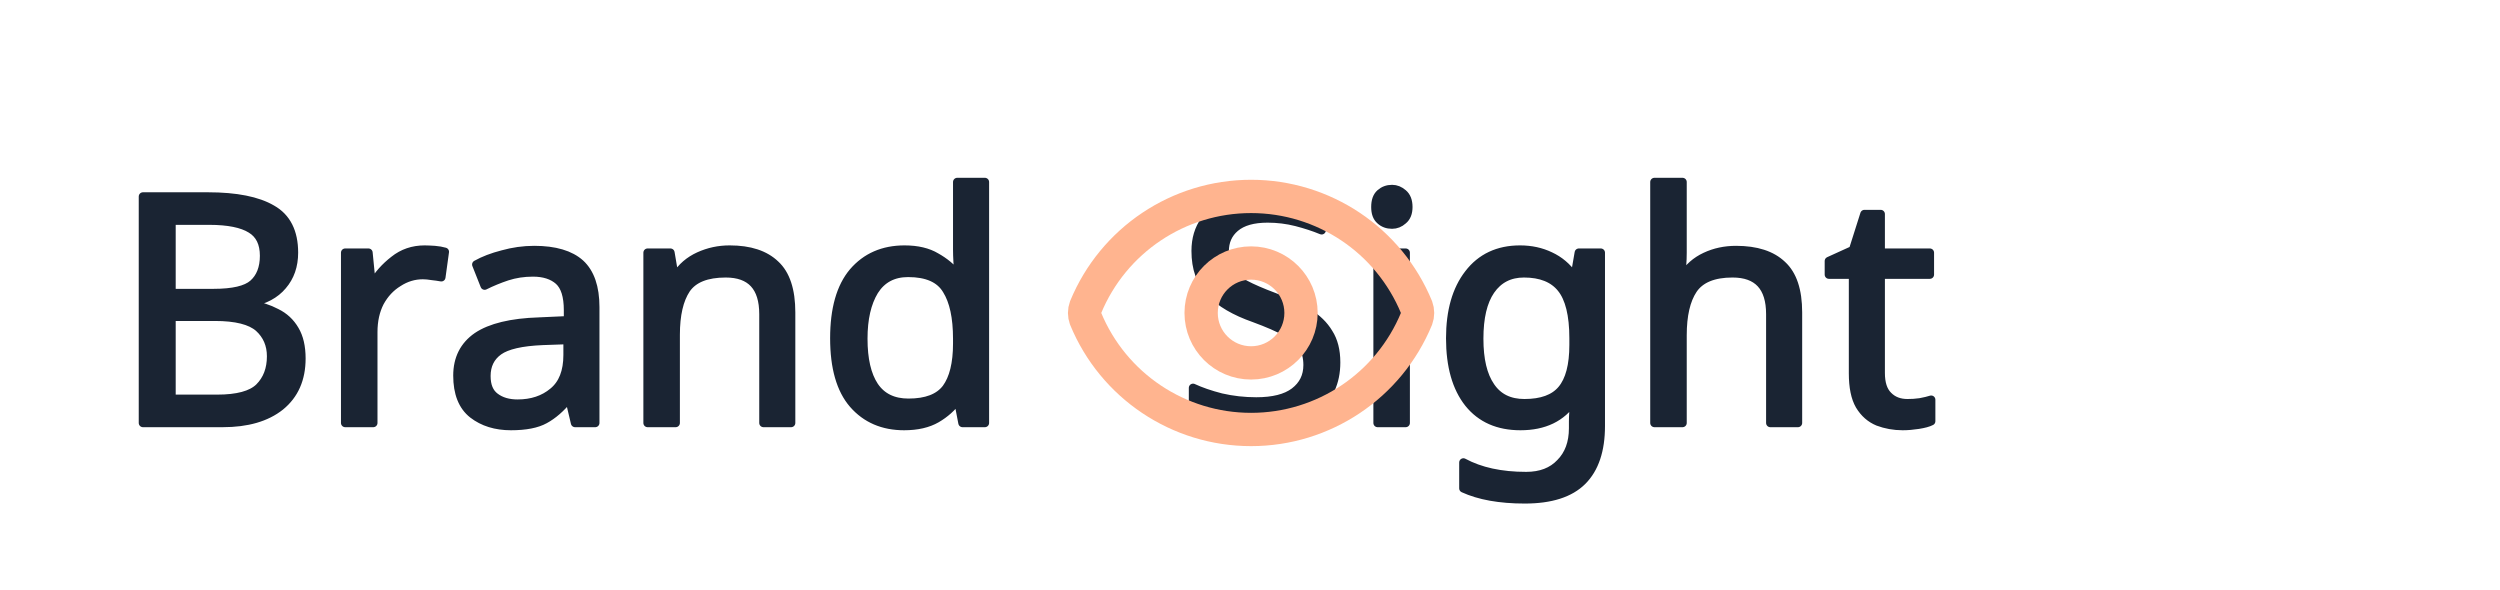
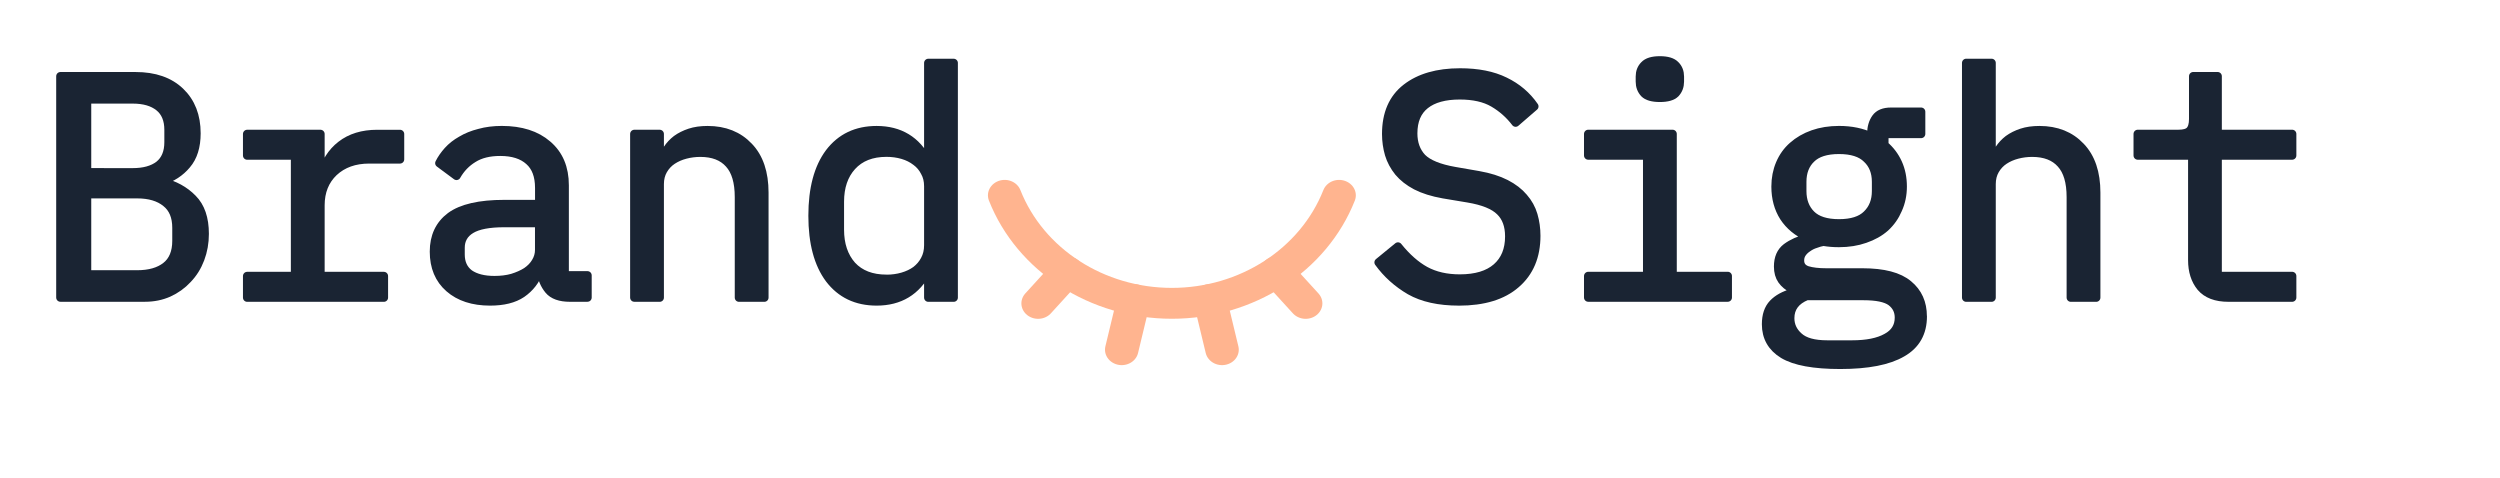
- <svg xmlns="http://www.w3.org/2000/svg" xmlns:xlink="http://www.w3.org/1999/xlink" width="89" height="21" viewBox="-4.84 -6.4 89 21" version="1.1" id="svg5" xml:space="preserve">
-   <defs id="defs2">
+ <svg xmlns="http://www.w3.org/2000/svg" xmlns:xlink="http://www.w3.org/1999/xlink" width="89" height="17" viewBox="-2 -2 89 17" version="1.1" id="brandsight-animated">
+   <defs>
    <linearGradient id="linearGradient9188">
      <stop style="stop-color:#ffb48f;stop-opacity:1;" offset="0" id="stop9186" />
    </linearGradient>
    <linearGradient id="linearGradient5386">
      <stop style="stop-color:#1a2433;stop-opacity:1;" offset="0" id="stop5384" />
    </linearGradient>
    <linearGradient id="linearGradient5380">
      <stop style="stop-color:#1a2433;stop-opacity:1;" offset="0" id="stop5378" />
    </linearGradient>
+     <linearGradient xlink:href="#linearGradient5386" id="linearGradient9184" gradientUnits="userSpaceOnUse" x1="64.524" y1="118.738" x2="130.728" y2="118.738" gradientTransform="translate(0.4027369,-5.715021)" />
    <linearGradient xlink:href="#linearGradient9188" id="linearGradient9190" x1="98.105" y1="112.13" x2="111.145" y2="112.13" gradientUnits="userSpaceOnUse" />
-     <linearGradient xlink:href="#linearGradient9188" id="linearGradient9756" gradientUnits="userSpaceOnUse" x1="98.105" y1="112.13" x2="111.145" y2="112.13" />
-     <linearGradient xlink:href="#linearGradient9188" id="linearGradient9758" gradientUnits="userSpaceOnUse" x1="98.105" y1="112.13" x2="111.145" y2="112.13" />
-     <linearGradient xlink:href="#linearGradient9188" id="linearGradient9760" gradientUnits="userSpaceOnUse" x1="98.105" y1="112.13" x2="111.145" y2="112.13" />
-     <linearGradient xlink:href="#linearGradient5386" id="linearGradient9762" gradientUnits="userSpaceOnUse" gradientTransform="translate(0.4027369,-5.715021)" x1="64.524" y1="118.738" x2="130.728" y2="118.738" />
+     <linearGradient xlink:href="#linearGradient5386" id="linearGradient10216" gradientUnits="userSpaceOnUse" gradientTransform="translate(0.4027369,-5.715021)" x1="64.524" y1="118.738" x2="130.728" y2="118.738" />
+     <linearGradient xlink:href="#linearGradient5386" id="linearGradient10218" gradientUnits="userSpaceOnUse" gradientTransform="translate(0.4027369,-5.715021)" x1="64.524" y1="118.738" x2="130.728" y2="118.738" />
+     <linearGradient xlink:href="#linearGradient5386" id="linearGradient10220" gradientUnits="userSpaceOnUse" gradientTransform="translate(0.4027369,-5.715021)" x1="64.524" y1="118.738" x2="130.728" y2="118.738" />
+     <linearGradient xlink:href="#linearGradient5386" id="linearGradient10222" gradientUnits="userSpaceOnUse" gradientTransform="translate(0.4027369,-5.715021)" x1="64.524" y1="118.738" x2="130.728" y2="118.738" />
+     <linearGradient xlink:href="#linearGradient5386" id="linearGradient10224" gradientUnits="userSpaceOnUse" gradientTransform="translate(0.4027369,-5.715021)" x1="64.524" y1="118.738" x2="130.728" y2="118.738" />
+     <linearGradient xlink:href="#linearGradient5386" id="linearGradient10226" gradientUnits="userSpaceOnUse" gradientTransform="translate(0.4027369,-5.715021)" x1="64.524" y1="118.738" x2="130.728" y2="118.738" />
+     <linearGradient xlink:href="#linearGradient5386" id="linearGradient10228" gradientUnits="userSpaceOnUse" gradientTransform="translate(0.4027369,-5.715021)" x1="64.524" y1="118.738" x2="130.728" y2="118.738" />
+     <linearGradient xlink:href="#linearGradient5386" id="linearGradient10230" gradientUnits="userSpaceOnUse" gradientTransform="translate(0.4027369,-5.715021)" x1="64.524" y1="118.738" x2="130.728" y2="118.738" />
+     <linearGradient xlink:href="#linearGradient5386" id="linearGradient10232" gradientUnits="userSpaceOnUse" gradientTransform="translate(0.4027369,-5.715021)" x1="64.524" y1="118.738" x2="130.728" y2="118.738" />
+     <linearGradient xlink:href="#linearGradient5386" id="linearGradient10234" gradientUnits="userSpaceOnUse" gradientTransform="translate(0.4027369,-5.715021)" x1="64.524" y1="118.738" x2="130.728" y2="118.738" />
+     <linearGradient xlink:href="#linearGradient9188" id="linearGradient10236" gradientUnits="userSpaceOnUse" x1="98.105" y1="112.13" x2="111.145" y2="112.13" />
+     <linearGradient xlink:href="#linearGradient9188" id="linearGradient10238" gradientUnits="userSpaceOnUse" x1="98.105" y1="112.13" x2="111.145" y2="112.13" />
+     <linearGradient xlink:href="#linearGradient9188" id="linearGradient10240" gradientUnits="userSpaceOnUse" x1="98.105" y1="112.13" x2="111.145" y2="112.13" />
  </defs>
-   <g id="layer2" style="display:inline" transform="translate(-64.92651,-107.3891)">
-     <text xml:space="preserve" style="font-size:11.289px;font-family:'Liberation Sans Narrow';-inkscape-font-specification:'Liberation Sans Narrow';fill:url(#linearGradient9762);fill-opacity:1;stroke:#000000;stroke-width:0.3;stroke-linejoin:round;stroke-dasharray:none;stroke-opacity:1" x="64.083" y="116.048" id="text1164">
-       <tspan id="tspan1162" style="font-style:normal;font-variant:normal;font-weight:normal;font-stretch:normal;font-size:11.289px;font-family:'IBM Plex Mono';-inkscape-font-specification:'IBM Plex Mono, Normal';font-variant-ligatures:normal;font-variant-caps:normal;font-variant-numeric:normal;font-variant-east-asian:normal;fill:url(#linearGradient9762);fill-opacity:1;stroke:#1a2433;stroke-width:0.3;stroke-dasharray:none;stroke-opacity:1" x="64.083" y="116.048">Brand  Sight</tspan>
-     </text>
+   <g id="bs-wordmark" transform="translate(-64.92651,-107.454)">
+     <g aria-label="Brand  Sight" id="text1164" style="font-size:11.289px;font-family:'Liberation Sans Narrow';-inkscape-font-specification:'Liberation Sans Narrow';fill:url(#linearGradient9184);stroke:#000000;stroke-width:0.3;stroke-linejoin:round">
+       <path d="m 65.077,108.168 h 2.675 q 1.016,0 1.592,0.553 0.576,0.553 0.576,1.479 0,0.711 -0.35,1.118 -0.339,0.406 -0.881,0.576 v 0.034 q 0.666,0.158 1.095,0.598 0.429,0.429 0.429,1.253 0,0.474 -0.158,0.892 -0.158,0.418 -0.452,0.722 -0.282,0.305 -0.677,0.485 -0.384,0.169 -0.835,0.169 h -3.014 z m 2.732,7.056 q 0.655,0 1.027,-0.294 0.373,-0.294 0.373,-0.903 v -0.463 q 0,-0.598 -0.373,-0.892 -0.373,-0.305 -1.027,-0.305 h -1.784 v 2.856 z m -0.158,-3.635 q 0.598,0 0.937,-0.26 0.339,-0.271 0.339,-0.813 v -0.44 q 0,-0.542 -0.339,-0.813 -0.339,-0.271 -0.937,-0.271 h -1.626 v 2.596 z" style="font-family:'IBM Plex Mono';-inkscape-font-specification:'IBM Plex Mono, Normal';fill:url(#linearGradient10216);stroke:#1a2433" id="path9903" />
+       <path d="m 71.726,115.281 h 1.705 v -4.29 h -1.705 v -0.768 h 2.608 v 1.468 h 0.056 q 0.181,-0.689 0.677,-1.072 0.508,-0.395 1.287,-0.395 h 0.813 v 0.903 h -1.095 q -0.779,0 -1.264,0.452 -0.474,0.452 -0.474,1.185 v 2.517 h 2.258 v 0.768 h -4.866 z" style="font-family:'IBM Plex Mono';-inkscape-font-specification:'IBM Plex Mono, Normal';fill:url(#linearGradient10218);stroke:#1a2433" id="path9905" />
+       <path d="m 83.218,116.048 q -0.531,0 -0.756,-0.271 -0.226,-0.271 -0.282,-0.677 h -0.056 q -0.192,0.508 -0.621,0.802 -0.418,0.282 -1.129,0.282 -0.914,0 -1.456,-0.474 -0.542,-0.474 -0.542,-1.298 0,-0.813 0.587,-1.253 0.598,-0.44 1.919,-0.44 h 1.242 v -0.576 q 0,-0.643 -0.361,-0.96 -0.361,-0.327 -1.027,-0.327 -0.587,0 -0.96,0.237 -0.373,0.226 -0.598,0.621 l -0.61,-0.452 q 0.113,-0.226 0.305,-0.44 0.192,-0.214 0.474,-0.373 0.282,-0.169 0.643,-0.26 0.361,-0.102 0.802,-0.102 1.027,0 1.626,0.519 0.61,0.519 0.61,1.445 v 3.206 h 0.813 v 0.79 z m -2.687,-0.621 q 0.35,0 0.632,-0.079 0.294,-0.09 0.508,-0.226 0.214,-0.147 0.327,-0.339 0.124,-0.203 0.124,-0.429 v -0.96 h -1.242 q -0.813,0 -1.185,0.226 -0.373,0.226 -0.373,0.655 v 0.237 q 0,0.452 0.316,0.689 0.327,0.226 0.892,0.226 z" style="font-family:'IBM Plex Mono';-inkscape-font-specification:'IBM Plex Mono, Normal';fill:url(#linearGradient10220);stroke:#1a2433" id="path9907" />
+       <path d="m 85.509,116.048 v -5.825 h 0.903 v 0.948 h 0.045 q 0.09,-0.214 0.226,-0.406 0.135,-0.203 0.327,-0.35 0.203,-0.147 0.474,-0.237 0.271,-0.09 0.632,-0.09 0.914,0 1.468,0.587 0.553,0.576 0.553,1.637 v 3.737 h -0.903 v -3.579 q 0,-0.802 -0.35,-1.185 -0.35,-0.395 -1.027,-0.395 -0.271,0 -0.531,0.068 -0.26,0.068 -0.463,0.203 -0.203,0.135 -0.327,0.35 -0.124,0.214 -0.124,0.497 v 4.041 z" style="font-family:'IBM Plex Mono';-inkscape-font-specification:'IBM Plex Mono, Normal';fill:url(#linearGradient10222);stroke:#1a2433" id="path9909" />
+       <path d="m 95.974,115.1 h -0.045 q -0.564,1.084 -1.795,1.084 -1.072,0 -1.682,-0.802 -0.598,-0.802 -0.598,-2.246 0,-1.445 0.598,-2.246 0.61,-0.802 1.682,-0.802 1.23,0 1.795,1.084 h 0.045 v -3.477 h 0.903 v 8.354 h -0.903 z m -1.49,0.282 q 0.305,0 0.576,-0.079 0.271,-0.079 0.474,-0.226 0.203,-0.158 0.316,-0.373 0.124,-0.226 0.124,-0.519 v -2.1 q 0,-0.294 -0.124,-0.508 -0.113,-0.226 -0.316,-0.373 -0.203,-0.158 -0.474,-0.237 -0.271,-0.079 -0.576,-0.079 -0.79,0 -1.23,0.485 -0.429,0.474 -0.429,1.264 v 0.993 q 0,0.79 0.429,1.276 0.44,0.474 1.23,0.474 z" style="font-family:'IBM Plex Mono';-inkscape-font-specification:'IBM Plex Mono, Normal';fill:url(#linearGradient10224);stroke:#1a2433" id="path9911" />
+       <path d="m 114.861,116.184 q -1.061,0 -1.738,-0.384 -0.677,-0.395 -1.118,-1.005 l 0.689,-0.564 q 0.463,0.576 0.971,0.858 0.519,0.282 1.23,0.282 0.858,0 1.31,-0.395 0.452,-0.395 0.452,-1.106 0,-0.576 -0.327,-0.892 -0.327,-0.327 -1.14,-0.463 l -0.881,-0.147 q -0.576,-0.102 -0.971,-0.305 -0.384,-0.203 -0.621,-0.485 -0.237,-0.294 -0.339,-0.632 -0.102,-0.35 -0.102,-0.722 0,-1.084 0.711,-1.637 0.711,-0.553 1.919,-0.553 0.948,0 1.592,0.316 0.655,0.316 1.05,0.892 l -0.666,0.576 q -0.327,-0.429 -0.79,-0.7 -0.463,-0.271 -1.197,-0.271 -0.802,0 -1.23,0.339 -0.429,0.339 -0.429,1.016 0,0.531 0.316,0.869 0.327,0.327 1.163,0.474 l 0.847,0.147 q 0.576,0.102 0.971,0.305 0.395,0.203 0.632,0.485 0.248,0.282 0.35,0.632 0.102,0.35 0.102,0.734 0,1.095 -0.722,1.716 -0.711,0.621 -2.032,0.621 z" style="font-family:'IBM Plex Mono';-inkscape-font-specification:'IBM Plex Mono, Normal';fill:url(#linearGradient10226);stroke:#1a2433" id="path9913" />
+       <path d="m 122.018,108.936 q -0.395,0 -0.553,-0.158 -0.158,-0.169 -0.158,-0.418 v -0.181 q 0,-0.248 0.158,-0.406 0.158,-0.169 0.553,-0.169 0.395,0 0.553,0.169 0.158,0.158 0.158,0.406 v 0.181 q 0,0.248 -0.158,0.418 -0.158,0.158 -0.553,0.158 z m -2.551,6.344 h 2.1 v -4.29 h -2.1 v -0.768 h 3.003 v 5.057 h 1.964 v 0.768 h -4.967 z" style="font-family:'IBM Plex Mono';-inkscape-font-specification:'IBM Plex Mono, Normal';fill:url(#linearGradient10228);stroke:#1a2433" id="path9915" />
+       <path d="m 131.376,116.714 q 0,0.881 -0.734,1.298 -0.734,0.429 -2.201,0.429 -1.411,0 -2.032,-0.373 -0.61,-0.373 -0.61,-1.072 0,-0.474 0.248,-0.734 0.248,-0.26 0.7,-0.384 v -0.135 q -0.248,-0.124 -0.384,-0.316 -0.135,-0.192 -0.135,-0.485 0,-0.452 0.294,-0.677 0.305,-0.226 0.756,-0.339 v -0.045 q -0.542,-0.237 -0.847,-0.7 -0.294,-0.463 -0.294,-1.084 0,-0.44 0.158,-0.813 0.158,-0.373 0.452,-0.632 0.305,-0.271 0.722,-0.418 0.418,-0.147 0.926,-0.147 0.655,0 1.151,0.237 v -0.102 q 0,-0.339 0.158,-0.564 0.158,-0.226 0.542,-0.226 h 1.072 v 0.79 h -1.31 v 0.395 q 0.316,0.271 0.485,0.643 0.169,0.373 0.169,0.835 0,0.44 -0.169,0.813 -0.158,0.373 -0.452,0.643 -0.294,0.26 -0.722,0.406 -0.418,0.147 -0.926,0.147 -0.147,0 -0.282,-0.011 -0.135,-0.011 -0.271,-0.034 -0.135,0.023 -0.282,0.079 -0.147,0.045 -0.271,0.135 -0.124,0.079 -0.203,0.192 -0.079,0.113 -0.079,0.26 0,0.26 0.26,0.35 0.26,0.079 0.677,0.079 h 1.287 q 1.129,0 1.637,0.429 0.508,0.418 0.508,1.129 z m -0.847,0.045 q 0,-0.35 -0.282,-0.564 -0.282,-0.203 -0.982,-0.203 h -2.021 q -0.587,0.237 -0.587,0.79 0,0.384 0.305,0.655 0.305,0.282 1.016,0.282 h 0.881 q 0.79,0 1.23,-0.248 0.44,-0.237 0.44,-0.711 z m -2.134,-3.353 q 0.677,0 0.993,-0.316 0.327,-0.316 0.327,-0.835 v -0.327 q 0,-0.519 -0.327,-0.824 -0.316,-0.316 -0.993,-0.316 -0.677,0 -0.993,0.316 -0.316,0.305 -0.316,0.824 v 0.327 q 0,0.519 0.316,0.835 0.316,0.316 0.993,0.316 z" style="font-family:'IBM Plex Mono';-inkscape-font-specification:'IBM Plex Mono, Normal';fill:url(#linearGradient10230);stroke:#1a2433" id="path9917" />
+       <path d="m 132.923,107.694 h 0.903 v 3.477 h 0.045 q 0.09,-0.214 0.226,-0.406 0.135,-0.203 0.327,-0.35 0.203,-0.147 0.474,-0.237 0.271,-0.09 0.632,-0.09 0.914,0 1.468,0.587 0.553,0.576 0.553,1.637 v 3.737 h -0.903 v -3.579 q 0,-0.802 -0.35,-1.185 -0.35,-0.395 -1.027,-0.395 -0.271,0 -0.531,0.068 -0.26,0.068 -0.463,0.203 -0.203,0.135 -0.327,0.35 -0.124,0.214 -0.124,0.497 v 4.041 h -0.903 z" style="font-family:'IBM Plex Mono';-inkscape-font-specification:'IBM Plex Mono, Normal';fill:url(#linearGradient10232);stroke:#1a2433" id="path9919" />
+       <path d="m 142.259,116.048 q -0.666,0 -0.982,-0.373 -0.305,-0.373 -0.305,-0.96 v -3.725 h -1.942 v -0.768 h 1.445 q 0.294,0 0.406,-0.113 0.124,-0.124 0.124,-0.418 v -1.524 h 0.869 v 2.055 h 2.653 v 0.768 h -2.653 v 4.29 h 2.653 v 0.768 z" style="font-family:'IBM Plex Mono';-inkscape-font-specification:'IBM Plex Mono, Normal';fill:url(#linearGradient10234);stroke:#1a2433" id="path9921" />
+     </g>
  </g>
-   <g id="layer3" style="display:inline;stroke:url(#linearGradient9190)" transform="translate(-64.92651,-107.3891)">
-     <g style="display:inline;fill:none;stroke:url(#linearGradient9760);stroke-width:2;stroke-linecap:round;stroke-linejoin:round;stroke-opacity:1" id="g8809" transform="matrix(0.5926885,0,0,0.5926885,97.51258,105.018)">
-       <path d="m 2.062,12.348 a 1,1 0 0 1 0,-0.696 10.75,10.75 0 0 1 19.876,0 1,1 0 0 1 0,0.696 10.75,10.75 0 0 1 -19.876,0" id="path8797" style="stroke:url(#linearGradient9756);stroke-opacity:1" />
-       <circle cx="12" cy="12" r="3" id="circle8799" style="stroke:url(#linearGradient9758);stroke-opacity:1" />
+   <g id="bs-eye-closed-anim" opacity="1">
+     <animate attributeName="opacity" values="1.000;1.000;0.500;0.000;0.000;0.000;1.000;1.000;0.000;0.000;1.000;1.000;0.000;0.000;1.000;1.000;0.000;0.000;0.500;1.000;1.000" keyTimes="0;0.172;0.224;0.276;0.448;0.465;0.466;0.483;0.483;0.5;0.5;0.517;0.517;0.534;0.534;0.552;0.552;0.724;0.776;0.828;1" dur="29.0s" repeatCount="indefinite" calcMode="linear" />
+     <animateTransform attributeName="transform" type="translate" values="0,0;0,0;0,0.15;0,0;0,0;0,0;0,0;0,0;0,0;0,0;0,0;0,0;0,0;0,0;0,0;0,0;0,0;0,0;0,0;0,0;0,0" keyTimes="0;0.172;0.224;0.276;0.448;0.465;0.466;0.483;0.483;0.5;0.5;0.517;0.517;0.534;0.534;0.552;0.552;0.724;0.776;0.828;1" dur="29.0s" repeatCount="indefinite" calcMode="linear" additive="sum" />
+     <g id="bs-eye-closed" transform="translate(-64.92651,-107.454)">
+       <g style="display:inline;fill:none;stroke:#ffb48f;stroke-width:2;stroke-linecap:round;stroke-linejoin:round;stroke-opacity:1" id="g307" transform="matrix(0.5953173,0,0,0.5495369,97.50171,108.0114)">
+         <path d="M 15,18 14.278,14.75" id="path286" style="stroke:#ffb48f;stroke-opacity:1" />
+         <path d="M 2,8 A 10.645,10.645 0 0 0 22,8" id="path288" style="stroke:#ffb48f;stroke-opacity:1" />
+         <path d="M 20,15 18.274,12.95" id="path290" style="stroke:#ffb48f;stroke-opacity:1" />
+         <path d="M 4,15 5.726,12.95" id="path292" style="stroke:#ffb48f;stroke-opacity:1" />
+         <path d="M 9,18 9.722,14.75" id="path294" style="stroke:#ffb48f;stroke-opacity:1" />
+       </g>
+     </g>
+   </g>
+   <g id="bs-eye-open-anim" opacity="0">
+     <animate attributeName="opacity" values="0.000;0.000;0.500;1.000;1.000;1.000;0.000;0.000;1.000;1.000;0.000;0.000;1.000;1.000;0.000;0.000;1.000;1.000;0.500;0.000;0.000" keyTimes="0;0.172;0.224;0.276;0.448;0.465;0.466;0.483;0.483;0.5;0.5;0.517;0.517;0.534;0.534;0.552;0.552;0.724;0.776;0.828;1" dur="29.0s" repeatCount="indefinite" calcMode="linear" />
+     <animateTransform attributeName="transform" type="translate" values="0,0;0,0;0,-0.15;0,0;0,0;0,0;0,0;0,0;0,0;0,0;0,0;0,0;0,0;0,0;0,0;0,0;0,0;0,0;0,0;0,0;0,0" keyTimes="0;0.172;0.224;0.276;0.448;0.465;0.466;0.483;0.483;0.5;0.5;0.517;0.517;0.534;0.534;0.552;0.552;0.724;0.776;0.828;1" dur="29.0s" repeatCount="indefinite" calcMode="linear" additive="sum" />
+     <g id="bs-eye-open" transform="translate(-64.92651,-107.454)">
+       <g style="display:inline;fill:none;stroke:url(#linearGradient9190);stroke-width:2;stroke-linecap:round;stroke-linejoin:round;stroke-opacity:1" id="g8809" transform="matrix(0.5926885,0,0,0.5926885,97.51258,105.018)">
+         <path d="m 2.062,12.348 a 1,1 0 0 1 0,-0.696 10.75,10.75 0 0 1 19.876,0 1,1 0 0 1 0,0.696 10.75,10.75 0 0 1 -19.876,0" id="path8797" style="stroke:url(#linearGradient9190);stroke-opacity:1" />
+         <path id="circle8799" d="m 15,12 a 3,3 0 0 1 -3,3 3,3 0 0 1 -3,-3 3,3 0 0 1 3,-3 3,3 0 0 1 3,3 z" style="stroke:url(#linearGradient9190)" />
+       </g>
    </g>
  </g>
</svg>
